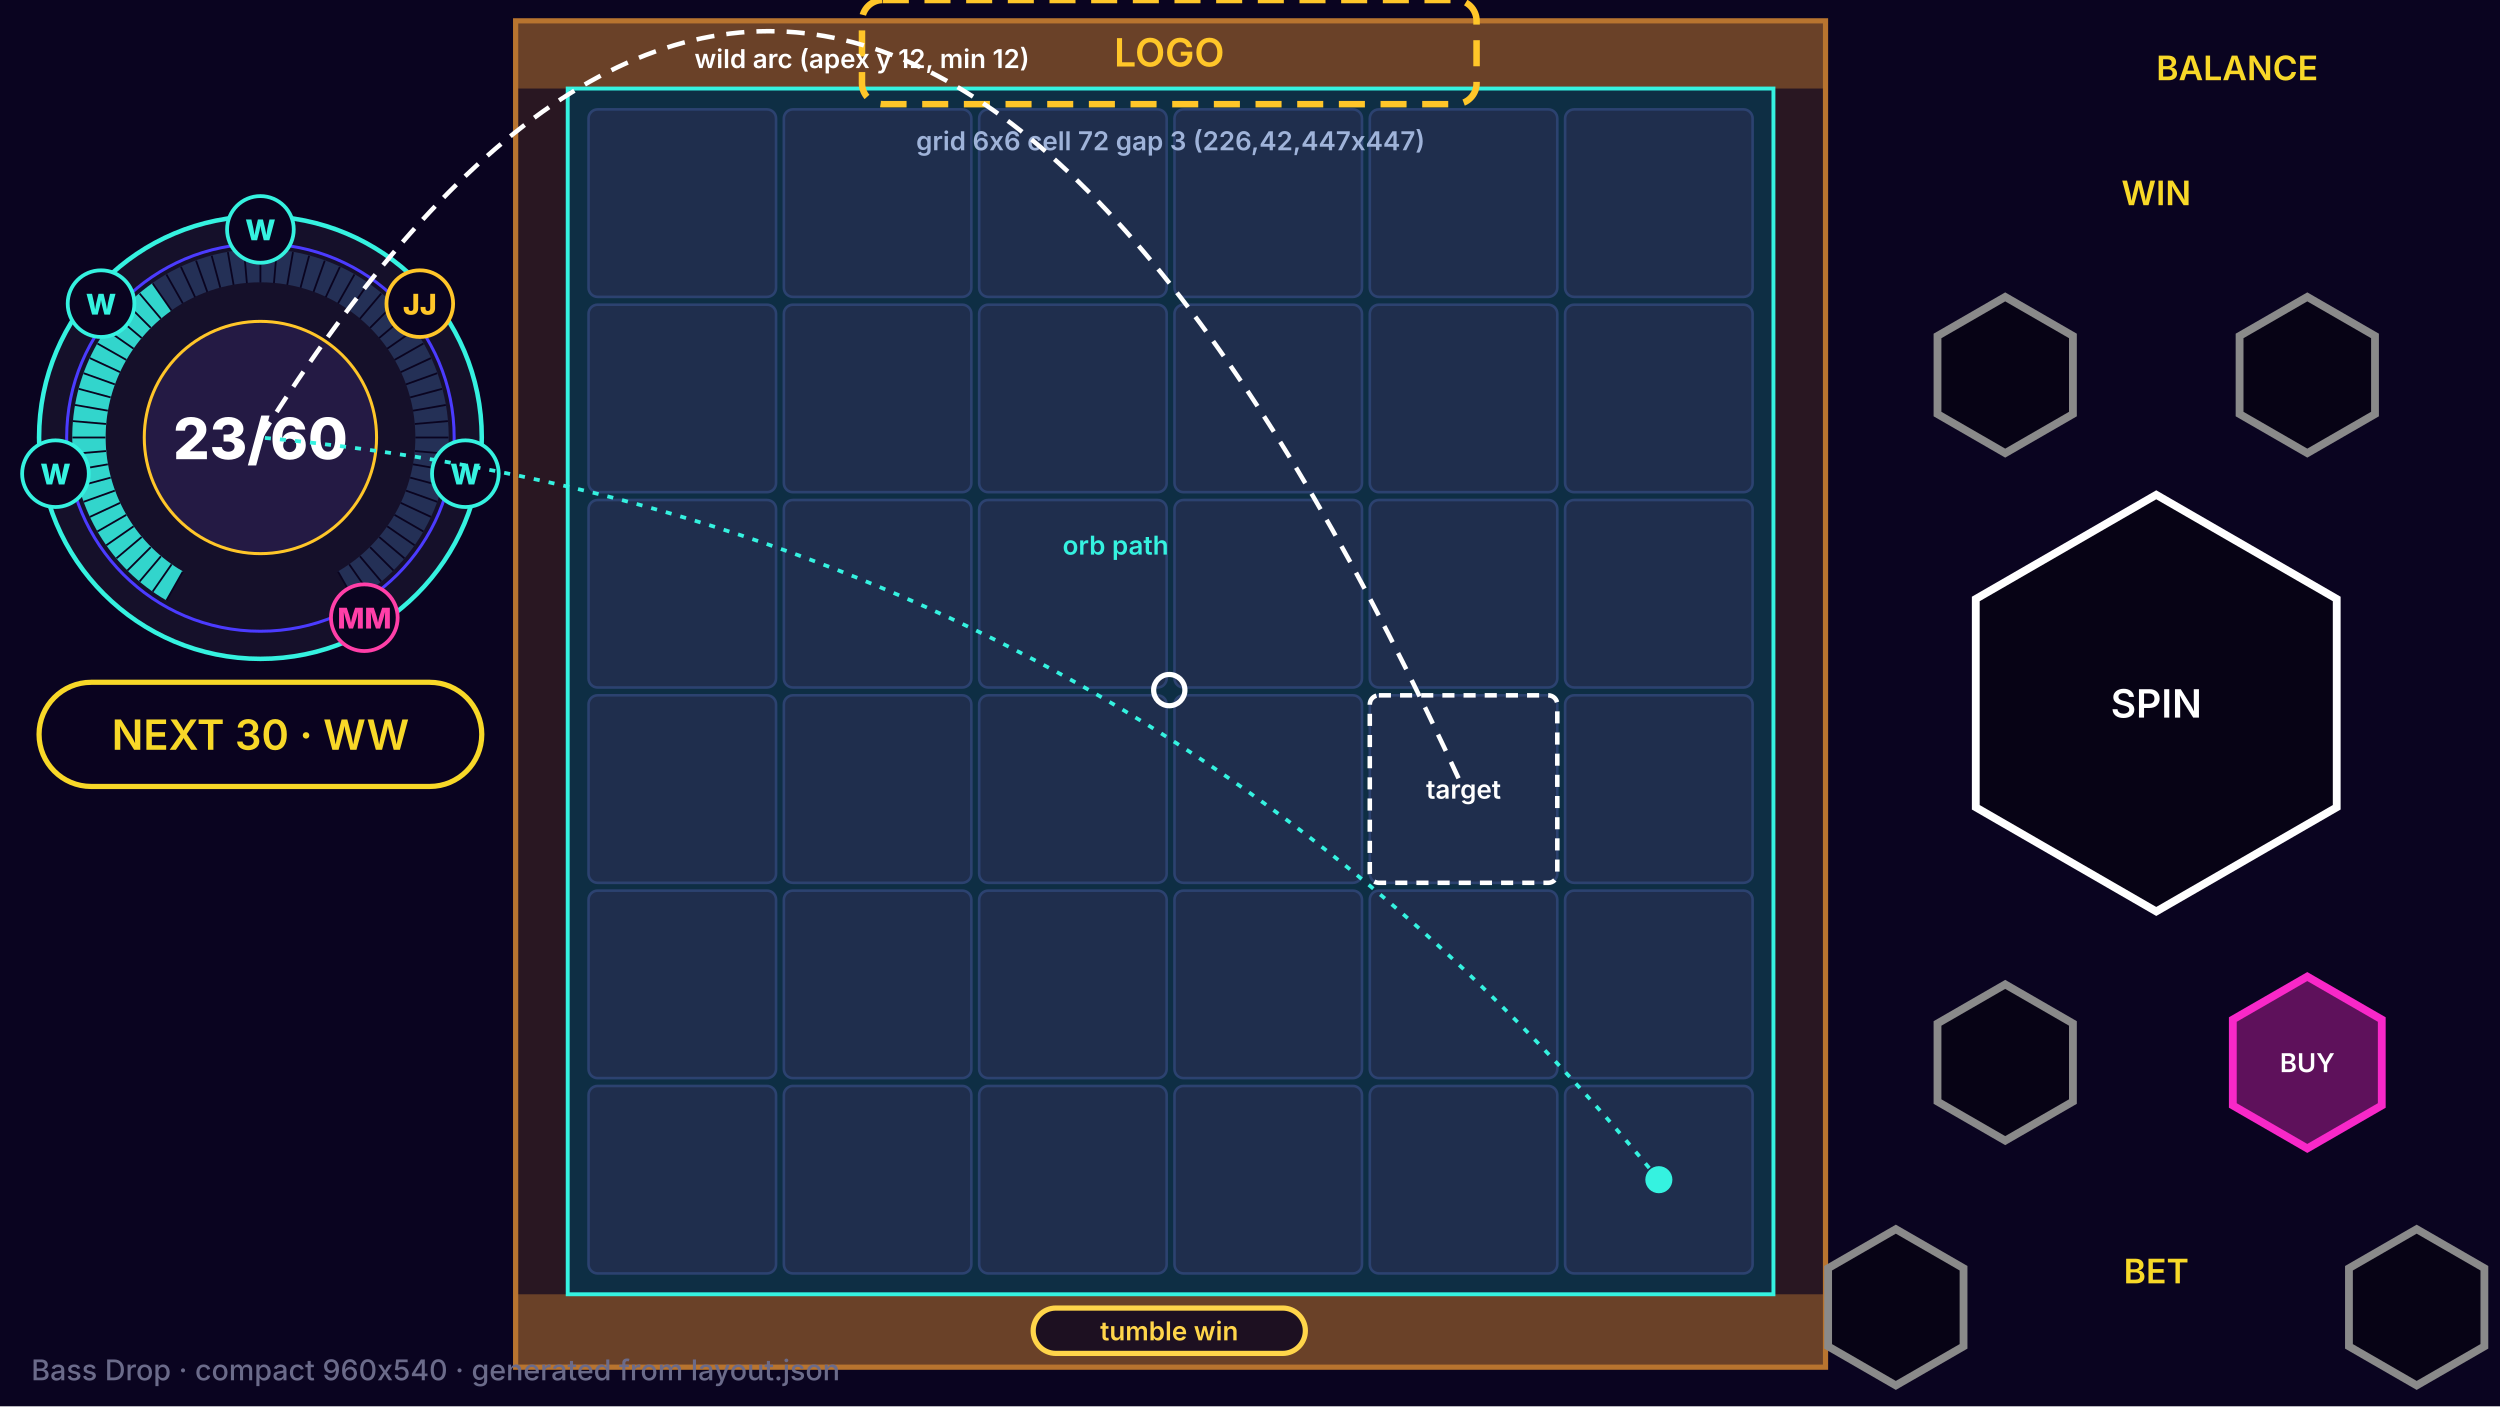
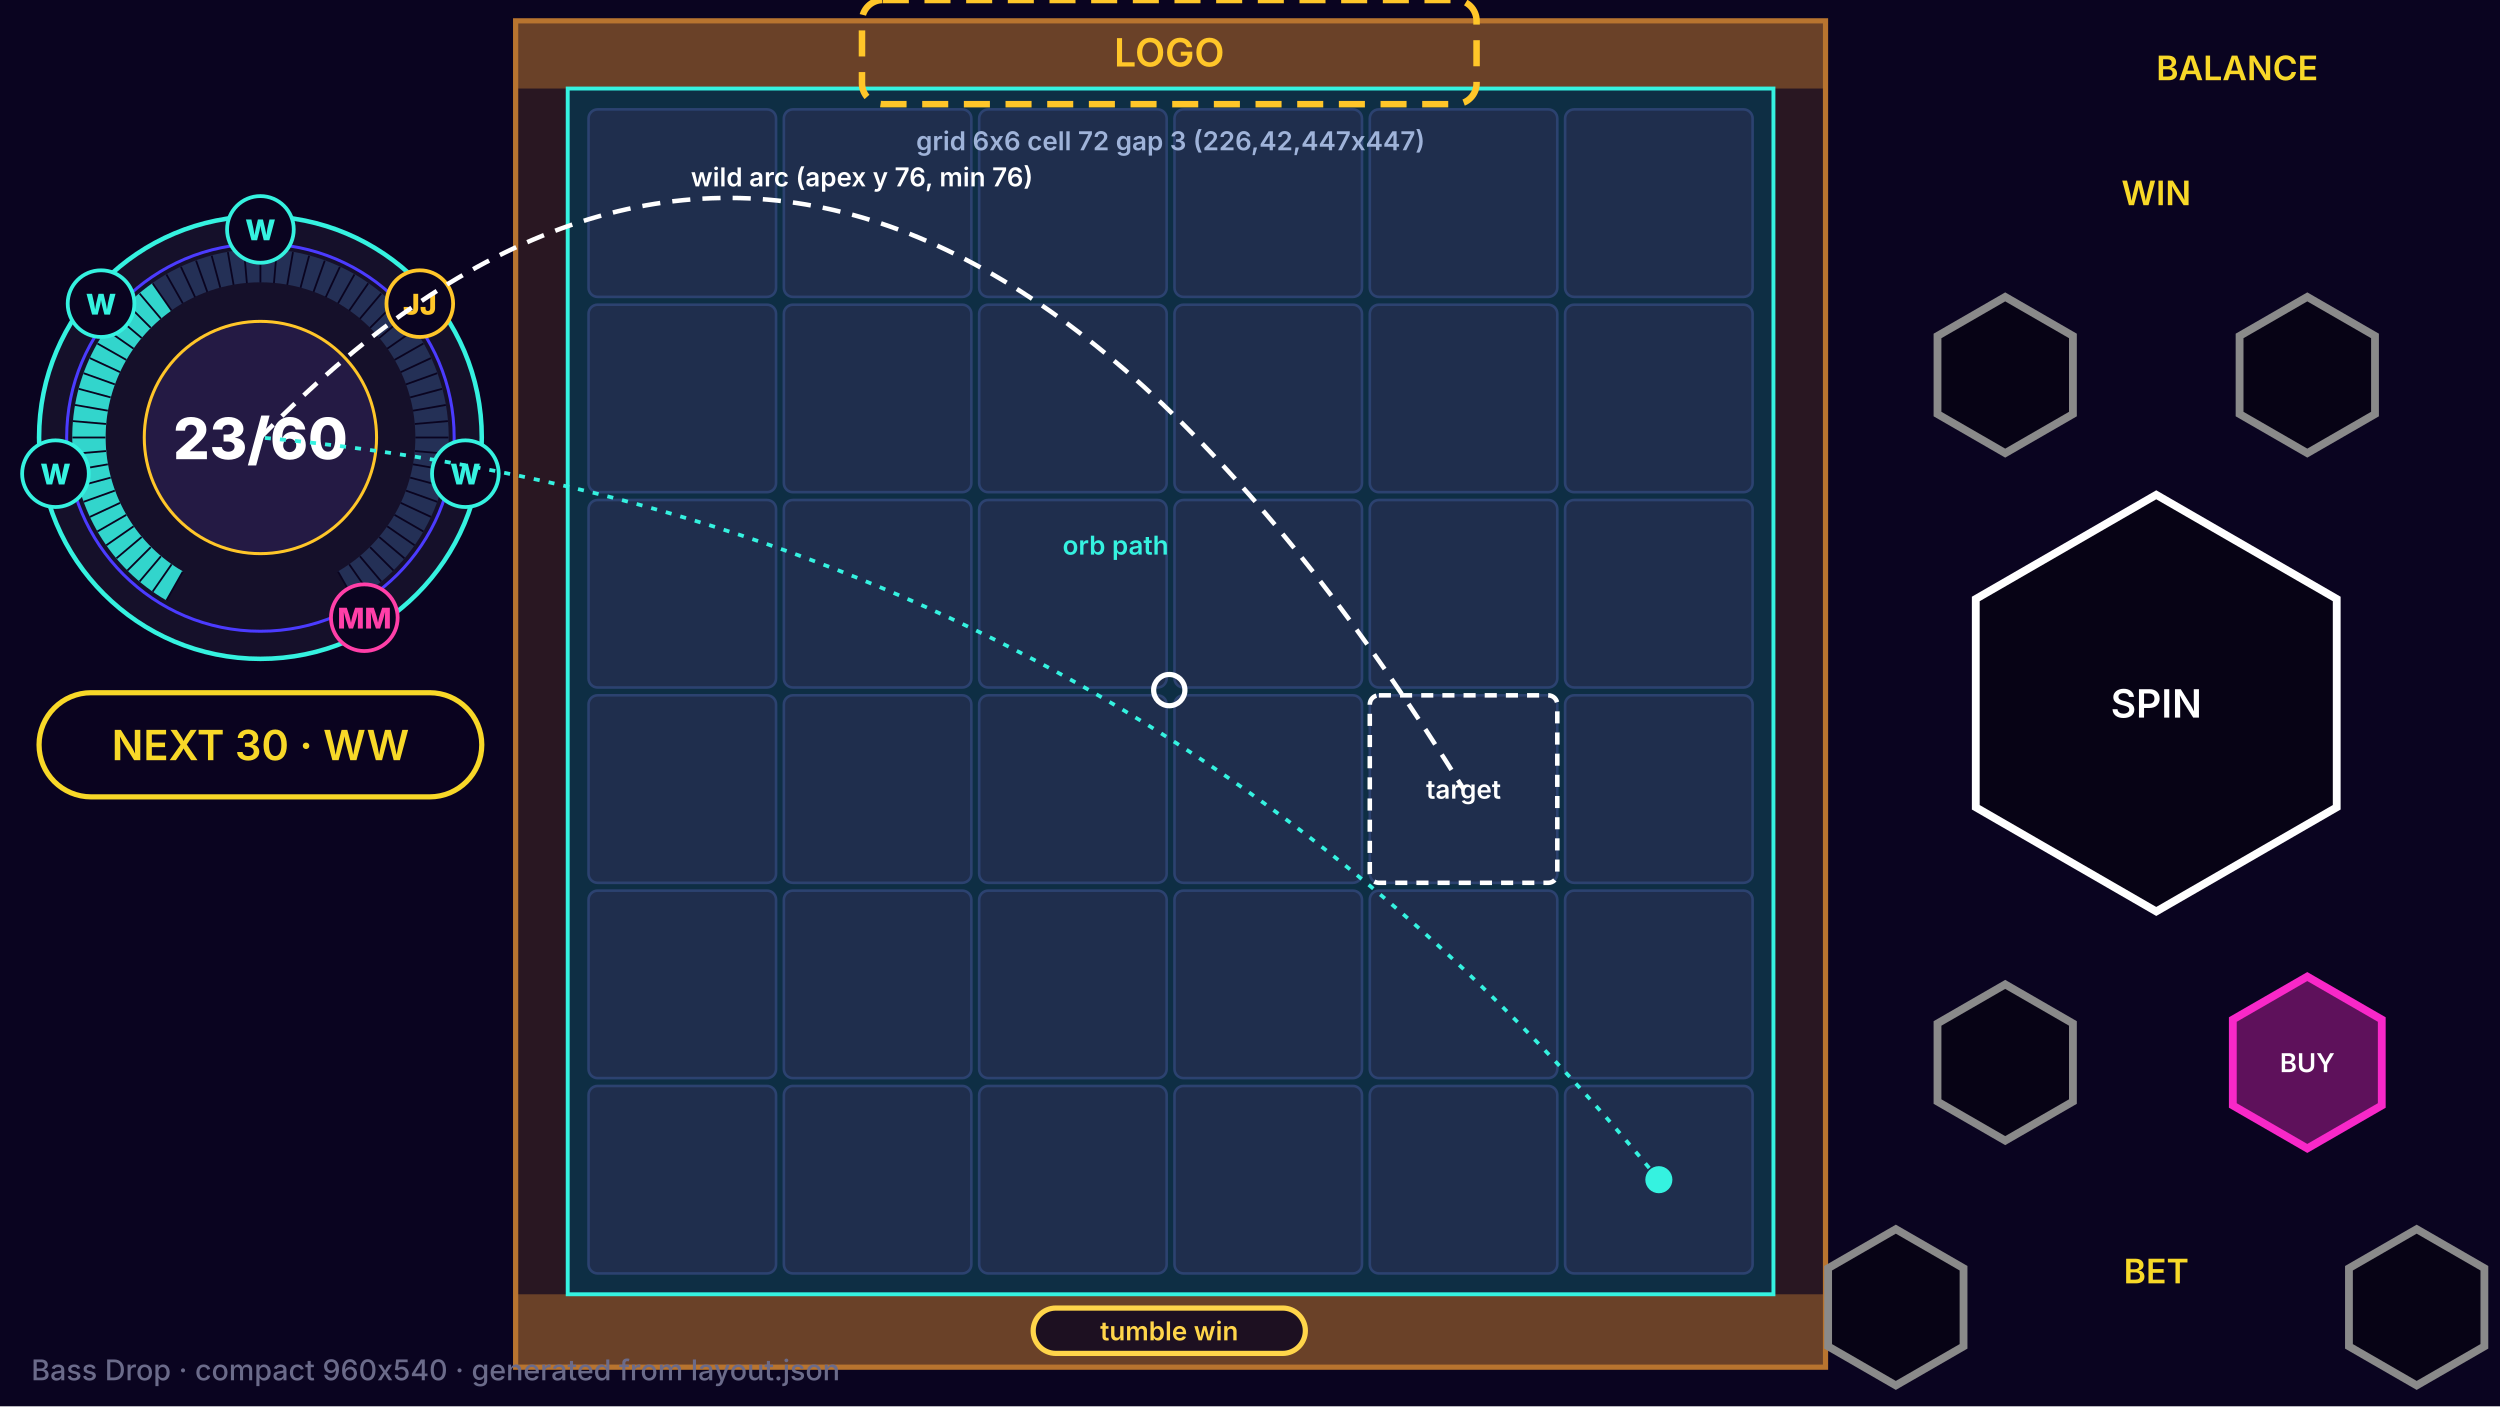
<svg xmlns="http://www.w3.org/2000/svg" viewBox="0 0 960 540" width="960" height="540">
  <rect width="960" height="540" fill="#0a0420" />
  <rect x="198" y="8" width="503" height="517" rx="0" fill="#b8742f" fill-opacity="0.18" stroke="#b8742f" stroke-width="2" />
  <rect x="198" y="8" width="503" height="26" rx="0" fill="#b8742f" fill-opacity="0.45" stroke="#b8742f" stroke-width="0" />
  <rect x="198" y="497" width="503" height="28" rx="0" fill="#b8742f" fill-opacity="0.45" stroke="#b8742f" stroke-width="0" />
  <rect x="218" y="34" width="463" height="463" rx="0" fill="#0c3149" fill-opacity="0.9" stroke="#35f2e0" stroke-width="1.5" />
  <rect x="226" y="42" width="72" height="72" rx="3.484" fill="#1f2e4d" fill-opacity="1" stroke="#2c4270" stroke-width="1" />
  <rect x="226" y="117" width="72" height="72" rx="3.484" fill="#1f2e4d" fill-opacity="1" stroke="#2c4270" stroke-width="1" />
  <rect x="226" y="192" width="72" height="72" rx="3.484" fill="#1f2e4d" fill-opacity="1" stroke="#2c4270" stroke-width="1" />
  <rect x="226" y="267" width="72" height="72" rx="3.484" fill="#1f2e4d" fill-opacity="1" stroke="#2c4270" stroke-width="1" />
  <rect x="226" y="342" width="72" height="72" rx="3.484" fill="#1f2e4d" fill-opacity="1" stroke="#2c4270" stroke-width="1" />
  <rect x="226" y="417" width="72" height="72" rx="3.484" fill="#1f2e4d" fill-opacity="1" stroke="#2c4270" stroke-width="1" />
  <rect x="301" y="42" width="72" height="72" rx="3.484" fill="#1f2e4d" fill-opacity="1" stroke="#2c4270" stroke-width="1" />
  <rect x="301" y="117" width="72" height="72" rx="3.484" fill="#1f2e4d" fill-opacity="1" stroke="#2c4270" stroke-width="1" />
  <rect x="301" y="192" width="72" height="72" rx="3.484" fill="#1f2e4d" fill-opacity="1" stroke="#2c4270" stroke-width="1" />
  <rect x="301" y="267" width="72" height="72" rx="3.484" fill="#1f2e4d" fill-opacity="1" stroke="#2c4270" stroke-width="1" />
  <rect x="301" y="342" width="72" height="72" rx="3.484" fill="#1f2e4d" fill-opacity="1" stroke="#2c4270" stroke-width="1" />
  <rect x="301" y="417" width="72" height="72" rx="3.484" fill="#1f2e4d" fill-opacity="1" stroke="#2c4270" stroke-width="1" />
  <rect x="376" y="42" width="72" height="72" rx="3.484" fill="#1f2e4d" fill-opacity="1" stroke="#2c4270" stroke-width="1" />
  <rect x="376" y="117" width="72" height="72" rx="3.484" fill="#1f2e4d" fill-opacity="1" stroke="#2c4270" stroke-width="1" />
  <rect x="376" y="192" width="72" height="72" rx="3.484" fill="#1f2e4d" fill-opacity="1" stroke="#2c4270" stroke-width="1" />
  <rect x="376" y="267" width="72" height="72" rx="3.484" fill="#1f2e4d" fill-opacity="1" stroke="#2c4270" stroke-width="1" />
  <rect x="376" y="342" width="72" height="72" rx="3.484" fill="#1f2e4d" fill-opacity="1" stroke="#2c4270" stroke-width="1" />
  <rect x="376" y="417" width="72" height="72" rx="3.484" fill="#1f2e4d" fill-opacity="1" stroke="#2c4270" stroke-width="1" />
  <rect x="451" y="42" width="72" height="72" rx="3.484" fill="#1f2e4d" fill-opacity="1" stroke="#2c4270" stroke-width="1" />
  <rect x="451" y="117" width="72" height="72" rx="3.484" fill="#1f2e4d" fill-opacity="1" stroke="#2c4270" stroke-width="1" />
  <rect x="451" y="192" width="72" height="72" rx="3.484" fill="#1f2e4d" fill-opacity="1" stroke="#2c4270" stroke-width="1" />
  <rect x="451" y="267" width="72" height="72" rx="3.484" fill="#1f2e4d" fill-opacity="1" stroke="#2c4270" stroke-width="1" />
  <rect x="451" y="342" width="72" height="72" rx="3.484" fill="#1f2e4d" fill-opacity="1" stroke="#2c4270" stroke-width="1" />
  <rect x="451" y="417" width="72" height="72" rx="3.484" fill="#1f2e4d" fill-opacity="1" stroke="#2c4270" stroke-width="1" />
  <rect x="526" y="42" width="72" height="72" rx="3.484" fill="#1f2e4d" fill-opacity="1" stroke="#2c4270" stroke-width="1" />
  <rect x="526" y="117" width="72" height="72" rx="3.484" fill="#1f2e4d" fill-opacity="1" stroke="#2c4270" stroke-width="1" />
  <rect x="526" y="192" width="72" height="72" rx="3.484" fill="#1f2e4d" fill-opacity="1" stroke="#2c4270" stroke-width="1" />
  <rect x="526" y="267" width="72" height="72" rx="3.484" fill="#1f2e4d" fill-opacity="1" stroke="#2c4270" stroke-width="1" />
  <rect x="526" y="342" width="72" height="72" rx="3.484" fill="#1f2e4d" fill-opacity="1" stroke="#2c4270" stroke-width="1" />
  <rect x="526" y="417" width="72" height="72" rx="3.484" fill="#1f2e4d" fill-opacity="1" stroke="#2c4270" stroke-width="1" />
  <rect x="601" y="42" width="72" height="72" rx="3.484" fill="#1f2e4d" fill-opacity="1" stroke="#2c4270" stroke-width="1" />
  <rect x="601" y="117" width="72" height="72" rx="3.484" fill="#1f2e4d" fill-opacity="1" stroke="#2c4270" stroke-width="1" />
  <rect x="601" y="192" width="72" height="72" rx="3.484" fill="#1f2e4d" fill-opacity="1" stroke="#2c4270" stroke-width="1" />
  <rect x="601" y="267" width="72" height="72" rx="3.484" fill="#1f2e4d" fill-opacity="1" stroke="#2c4270" stroke-width="1" />
  <rect x="601" y="342" width="72" height="72" rx="3.484" fill="#1f2e4d" fill-opacity="1" stroke="#2c4270" stroke-width="1" />
  <rect x="601" y="417" width="72" height="72" rx="3.484" fill="#1f2e4d" fill-opacity="1" stroke="#2c4270" stroke-width="1" />
  <text x="449.5" y="54" font-family="Inter,Arial,sans-serif" font-size="10" font-weight="600" fill="#9fb3d9" text-anchor="middle" dominant-baseline="middle">grid 6x6  cell 72 gap 3  (226,42,447x447)</text>
  <rect x="526" y="267" width="72" height="72" rx="3.484" fill="none" fill-opacity="1.0" stroke="#ffffff" stroke-width="1.742" stroke-dasharray="4.645,3.484" />
  <text x="562.0" y="303.0" font-family="Inter,Arial,sans-serif" font-size="10" font-weight="600" fill="#ffffff" text-anchor="middle" dominant-baseline="middle">target</text>
  <rect x="331" y="0" width="236" height="40" rx="8" fill="none" fill-opacity="1.0" stroke="#ffc629" stroke-width="2.5" stroke-dasharray="10,6" />
  <text x="449.0" y="20.0" font-family="Inter,Arial,sans-serif" font-size="15" font-weight="600" fill="#ffc629" text-anchor="middle" dominant-baseline="middle">LOGO</text>
  <circle cx="100" cy="168" r="85.0" fill="#15102a" stroke="#35f2e0" stroke-width="1.742" />
  <circle cx="100" cy="168" r="74.4" fill="none" stroke="#4b3bff" stroke-width="1.161" />
  <path d="M67.1,225.0 A65.9,65.9 0 1 1 132.9,225.0" fill="none" stroke="#243056" stroke-width="12.8" />
  <path d="M67.1,225.0 A65.9,65.9 0 0 1 62.2,114.0" fill="none" stroke="#35f2e0" stroke-opacity="0.85" stroke-width="12.8" />
  <line x1="70.2" y1="219.5" x2="63.9" y2="230.6" stroke="#0a0420" stroke-width="0.7" />
  <line x1="65.9" y1="216.7" x2="58.6" y2="227.2" stroke="#0a0420" stroke-width="0.7" />
  <line x1="61.8" y1="213.6" x2="53.6" y2="223.3" stroke="#0a0420" stroke-width="0.7" />
  <line x1="57.9" y1="210.1" x2="48.9" y2="219.1" stroke="#0a0420" stroke-width="0.7" />
  <line x1="54.4" y1="206.2" x2="44.7" y2="214.4" stroke="#0a0420" stroke-width="0.7" />
  <line x1="51.3" y1="202.1" x2="40.8" y2="209.4" stroke="#0a0420" stroke-width="0.7" />
  <line x1="48.5" y1="197.7" x2="37.4" y2="204.1" stroke="#0a0420" stroke-width="0.7" />
  <line x1="46.1" y1="193.1" x2="34.5" y2="198.5" stroke="#0a0420" stroke-width="0.7" />
  <line x1="44.1" y1="188.4" x2="32.1" y2="192.7" stroke="#0a0420" stroke-width="0.7" />
  <line x1="42.5" y1="183.4" x2="30.2" y2="186.7" stroke="#0a0420" stroke-width="0.7" />
  <line x1="41.4" y1="178.3" x2="28.8" y2="180.5" stroke="#0a0420" stroke-width="0.7" />
  <line x1="40.7" y1="173.2" x2="28.0" y2="174.3" stroke="#0a0420" stroke-width="0.7" />
  <line x1="40.5" y1="168.0" x2="27.8" y2="168.0" stroke="#0a0420" stroke-width="0.7" />
  <line x1="40.7" y1="162.8" x2="28.0" y2="161.7" stroke="#0a0420" stroke-width="0.7" />
  <line x1="41.4" y1="157.7" x2="28.8" y2="155.5" stroke="#0a0420" stroke-width="0.7" />
  <line x1="42.5" y1="152.6" x2="30.2" y2="149.3" stroke="#0a0420" stroke-width="0.7" />
  <line x1="44.1" y1="147.6" x2="32.1" y2="143.3" stroke="#0a0420" stroke-width="0.7" />
  <line x1="46.1" y1="142.9" x2="34.5" y2="137.5" stroke="#0a0420" stroke-width="0.7" />
  <line x1="48.5" y1="138.2" x2="37.4" y2="131.9" stroke="#0a0420" stroke-width="0.7" />
  <line x1="51.3" y1="133.9" x2="40.8" y2="126.6" stroke="#0a0420" stroke-width="0.7" />
  <line x1="54.4" y1="129.8" x2="44.7" y2="121.6" stroke="#0a0420" stroke-width="0.7" />
  <line x1="57.9" y1="125.9" x2="48.9" y2="116.9" stroke="#0a0420" stroke-width="0.7" />
  <line x1="61.8" y1="122.4" x2="53.6" y2="112.7" stroke="#0a0420" stroke-width="0.7" />
  <line x1="65.9" y1="119.3" x2="58.6" y2="108.8" stroke="#0a0420" stroke-width="0.7" />
  <line x1="70.2" y1="116.5" x2="63.9" y2="105.4" stroke="#0a0420" stroke-width="0.7" />
  <line x1="74.9" y1="114.1" x2="69.5" y2="102.5" stroke="#0a0420" stroke-width="0.7" />
  <line x1="79.6" y1="112.1" x2="75.3" y2="100.1" stroke="#0a0420" stroke-width="0.7" />
  <line x1="84.6" y1="110.5" x2="81.3" y2="98.2" stroke="#0a0420" stroke-width="0.7" />
  <line x1="89.7" y1="109.4" x2="87.5" y2="96.8" stroke="#0a0420" stroke-width="0.7" />
  <line x1="94.8" y1="108.7" x2="93.7" y2="96.0" stroke="#0a0420" stroke-width="0.7" />
  <line x1="100.0" y1="108.5" x2="100.0" y2="95.8" stroke="#0a0420" stroke-width="0.7" />
  <line x1="105.2" y1="108.7" x2="106.3" y2="96.0" stroke="#0a0420" stroke-width="0.7" />
  <line x1="110.3" y1="109.4" x2="112.5" y2="96.8" stroke="#0a0420" stroke-width="0.7" />
  <line x1="115.4" y1="110.5" x2="118.7" y2="98.2" stroke="#0a0420" stroke-width="0.7" />
  <line x1="120.4" y1="112.1" x2="124.7" y2="100.1" stroke="#0a0420" stroke-width="0.7" />
  <line x1="125.1" y1="114.1" x2="130.5" y2="102.5" stroke="#0a0420" stroke-width="0.7" />
  <line x1="129.8" y1="116.5" x2="136.1" y2="105.4" stroke="#0a0420" stroke-width="0.7" />
  <line x1="134.1" y1="119.3" x2="141.4" y2="108.8" stroke="#0a0420" stroke-width="0.7" />
  <line x1="138.2" y1="122.4" x2="146.4" y2="112.7" stroke="#0a0420" stroke-width="0.7" />
  <line x1="142.1" y1="125.9" x2="151.1" y2="116.9" stroke="#0a0420" stroke-width="0.7" />
  <line x1="145.6" y1="129.8" x2="155.3" y2="121.6" stroke="#0a0420" stroke-width="0.7" />
  <line x1="148.7" y1="133.9" x2="159.2" y2="126.6" stroke="#0a0420" stroke-width="0.7" />
  <line x1="151.5" y1="138.2" x2="162.6" y2="131.9" stroke="#0a0420" stroke-width="0.7" />
  <line x1="153.9" y1="142.9" x2="165.5" y2="137.5" stroke="#0a0420" stroke-width="0.7" />
  <line x1="155.9" y1="147.6" x2="167.9" y2="143.3" stroke="#0a0420" stroke-width="0.7" />
  <line x1="157.5" y1="152.6" x2="169.8" y2="149.3" stroke="#0a0420" stroke-width="0.7" />
  <line x1="158.6" y1="157.7" x2="171.2" y2="155.5" stroke="#0a0420" stroke-width="0.7" />
  <line x1="159.3" y1="162.8" x2="172.0" y2="161.7" stroke="#0a0420" stroke-width="0.7" />
  <line x1="159.5" y1="168.0" x2="172.2" y2="168.0" stroke="#0a0420" stroke-width="0.7" />
  <line x1="159.3" y1="173.2" x2="172.0" y2="174.3" stroke="#0a0420" stroke-width="0.7" />
  <line x1="158.6" y1="178.3" x2="171.2" y2="180.5" stroke="#0a0420" stroke-width="0.7" />
  <line x1="157.5" y1="183.4" x2="169.8" y2="186.7" stroke="#0a0420" stroke-width="0.7" />
  <line x1="155.9" y1="188.4" x2="167.9" y2="192.7" stroke="#0a0420" stroke-width="0.7" />
  <line x1="153.9" y1="193.1" x2="165.5" y2="198.5" stroke="#0a0420" stroke-width="0.7" />
  <line x1="151.5" y1="197.7" x2="162.6" y2="204.1" stroke="#0a0420" stroke-width="0.7" />
  <line x1="148.7" y1="202.1" x2="159.2" y2="209.4" stroke="#0a0420" stroke-width="0.7" />
  <line x1="145.6" y1="206.2" x2="155.3" y2="214.4" stroke="#0a0420" stroke-width="0.7" />
  <line x1="142.1" y1="210.1" x2="151.1" y2="219.1" stroke="#0a0420" stroke-width="0.7" />
  <line x1="138.2" y1="213.6" x2="146.4" y2="223.3" stroke="#0a0420" stroke-width="0.7" />
  <line x1="134.1" y1="216.7" x2="141.4" y2="227.2" stroke="#0a0420" stroke-width="0.7" />
  <line x1="129.8" y1="219.5" x2="136.1" y2="230.6" stroke="#0a0420" stroke-width="0.7" />
  <circle cx="100" cy="168" r="44.6" fill="#241a44" stroke="#ffc629" stroke-width="1.161" />
  <text x="100" y="168" font-family="Inter,Arial,sans-serif" font-size="22" font-weight="800" fill="#ffffff" text-anchor="middle" dominant-baseline="middle">23/60</text>
  <circle cx="21.3" cy="181.9" r="12.8" fill="#0a0420" stroke="#35f2e0" stroke-width="1.452" />
  <text x="21.314" y="181.874" font-family="Inter,Arial,sans-serif" font-size="11" font-weight="800" fill="#35f2e0" text-anchor="middle" dominant-baseline="middle">W</text>
  <circle cx="38.8" cy="116.6" r="12.8" fill="#0a0420" stroke="#35f2e0" stroke-width="1.452" />
  <text x="38.793" y="116.641" font-family="Inter,Arial,sans-serif" font-size="11" font-weight="800" fill="#35f2e0" text-anchor="middle" dominant-baseline="middle">W</text>
  <circle cx="100.0" cy="88.1" r="12.8" fill="#0a0420" stroke="#35f2e0" stroke-width="1.452" />
  <text x="100.0" y="88.1" font-family="Inter,Arial,sans-serif" font-size="11" font-weight="800" fill="#35f2e0" text-anchor="middle" dominant-baseline="middle">W</text>
  <circle cx="161.2" cy="116.6" r="12.8" fill="#0a0420" stroke="#ffc629" stroke-width="1.452" />
  <text x="161.207" y="116.641" font-family="Inter,Arial,sans-serif" font-size="11" font-weight="800" fill="#ffc629" text-anchor="middle" dominant-baseline="middle">JJ</text>
  <circle cx="178.7" cy="181.9" r="12.8" fill="#0a0420" stroke="#35f2e0" stroke-width="1.452" />
  <text x="178.686" y="181.874" font-family="Inter,Arial,sans-serif" font-size="11" font-weight="800" fill="#35f2e0" text-anchor="middle" dominant-baseline="middle">W</text>
  <circle cx="139.9" cy="237.2" r="12.8" fill="#0a0420" stroke="#ff3fa8" stroke-width="1.452" />
  <text x="139.95" y="237.195" font-family="Inter,Arial,sans-serif" font-size="11" font-weight="800" fill="#ff3fa8" text-anchor="middle" dominant-baseline="middle">MM</text>
-   <rect x="15" y="262" width="170" height="40" rx="20.0" fill="#0a0420" fill-opacity="0.9" stroke="#f8d828" stroke-width="2" />
-   <text x="100.0" y="282.0" font-family="Inter,Arial,sans-serif" font-size="16" font-weight="600" fill="#f8d828" text-anchor="middle" dominant-baseline="middle">NEXT 30 · WW</text>
-   <path d="M100,168 Q331.0,-201.1 562.0,303.0" fill="none" stroke="#ffffff" stroke-width="1.742" stroke-dasharray="6.968,4.645" />
-   <text x="331.0" y="22.452" font-family="Inter,Arial,sans-serif" font-size="10" font-weight="600" fill="#ffffff" text-anchor="middle" dominant-baseline="middle">wild arc (apex y 12, min 12)</text>
+   <rect x="15" y="266" width="170" height="40" rx="20.0" fill="#0a0420" fill-opacity="0.9" stroke="#f8d828" stroke-width="2" />
+   <text x="100.0" y="286.0" font-family="Inter,Arial,sans-serif" font-size="16" font-weight="600" fill="#f8d828" text-anchor="middle" dominant-baseline="middle">NEXT 30 · WW</text>
+   <path d="M100,168 Q331.0,-68.5 562.0,303.0" fill="none" stroke="#ffffff" stroke-width="1.742" stroke-dasharray="6.968,4.645" />
+   <text x="331.0" y="67.871" font-family="Inter,Arial,sans-serif" font-size="10" font-weight="600" fill="#ffffff" text-anchor="middle" dominant-baseline="middle">wild arc (apex y 76, min 76)</text>
  <path d="M637.0,453.0 Q428.4,197.7 100,168" fill="none" stroke="#35f2e0" stroke-width="1.452" stroke-dasharray="2.323,3.484" />
  <circle cx="637.0" cy="453.0" r="5.2" fill="#35f2e0" />
  <text x="428.385" y="209.278" font-family="Inter,Arial,sans-serif" font-size="10" font-weight="600" fill="#35f2e0" text-anchor="middle" dominant-baseline="middle">orb path</text>
  <rect x="396.742" y="502.29" width="104.516" height="17.419" rx="8.71" fill="#0a0420" fill-opacity="0.8" stroke="#ffd54a" stroke-width="2" />
  <text x="449" y="511" font-family="Inter,Arial,sans-serif" font-size="10" font-weight="600" fill="#ffd54a" text-anchor="middle" dominant-baseline="middle">tumble win</text>
  <polygon points="796.0,159.0 770.0,174.0 744.0,159.0 744.0,129.0 770.0,114.0 796.0,129.0" fill="#000000" fill-opacity="0.35" stroke="#8a8a8a" stroke-width="3" />
  <polygon points="912.0,159.0 886.0,174.0 860.0,159.0 860.0,129.0 886.0,114.0 912.0,129.0" fill="#000000" fill-opacity="0.35" stroke="#8a8a8a" stroke-width="3" />
  <polygon points="796.0,423.0 770.0,438.0 744.0,423.0 744.0,393.0 770.0,378.0 796.0,393.0" fill="#000000" fill-opacity="0.35" stroke="#8a8a8a" stroke-width="3" />
  <polygon points="754.0,517.0 728.0,532.0 702.0,517.0 702.0,487.0 728.0,472.0 754.0,487.0" fill="#000000" fill-opacity="0.35" stroke="#8a8a8a" stroke-width="3" />
  <polygon points="954.0,517.0 928.0,532.0 902.0,517.0 902.0,487.0 928.0,472.0 954.0,487.0" fill="#000000" fill-opacity="0.35" stroke="#8a8a8a" stroke-width="3" />
  <polygon points="914.6,424.5 886.0,441.0 857.4,424.5 857.4,391.5 886.0,375.0 914.6,391.5" fill="#f828c8" fill-opacity="0.35" stroke="#f828c8" stroke-width="3" />
  <text x="886" y="408" font-family="Inter,Arial,sans-serif" font-size="10" font-weight="600" fill="#ffffff" text-anchor="middle" dominant-baseline="middle">BUY</text>
  <polygon points="897.3,310.0 828.0,350.0 758.7,310.0 758.7,230.0 828.0,190.0 897.3,230.0" fill="#000000" fill-opacity="0.35" stroke="#ffffff" stroke-width="3" />
  <text x="828" y="270" font-family="Inter,Arial,sans-serif" font-size="15" font-weight="600" fill="#ffffff" text-anchor="middle" dominant-baseline="middle">SPIN</text>
  <text x="828" y="26" font-family="Inter,Arial,sans-serif" font-size="13" font-weight="600" fill="#f8d828" text-anchor="start" dominant-baseline="middle">BALANCE</text>
  <text x="828" y="488" font-family="Inter,Arial,sans-serif" font-size="13" font-weight="600" fill="#f8d828" text-anchor="middle" dominant-baseline="middle">BET</text>
  <text x="828" y="74" font-family="Inter,Arial,sans-serif" font-size="13" font-weight="600" fill="#f8d828" text-anchor="middle" dominant-baseline="middle">WIN</text>
  <circle cx="449" cy="265" r="6" fill="none" stroke="#ffffff" stroke-width="2" />
  <text x="12" y="526" font-family="Inter,Arial,sans-serif" font-size="11" font-weight="500" fill="#6b6b8a" text-anchor="start" dominant-baseline="middle">Bass Drop · compact 960x540 · generated from layout.json</text>
</svg>
